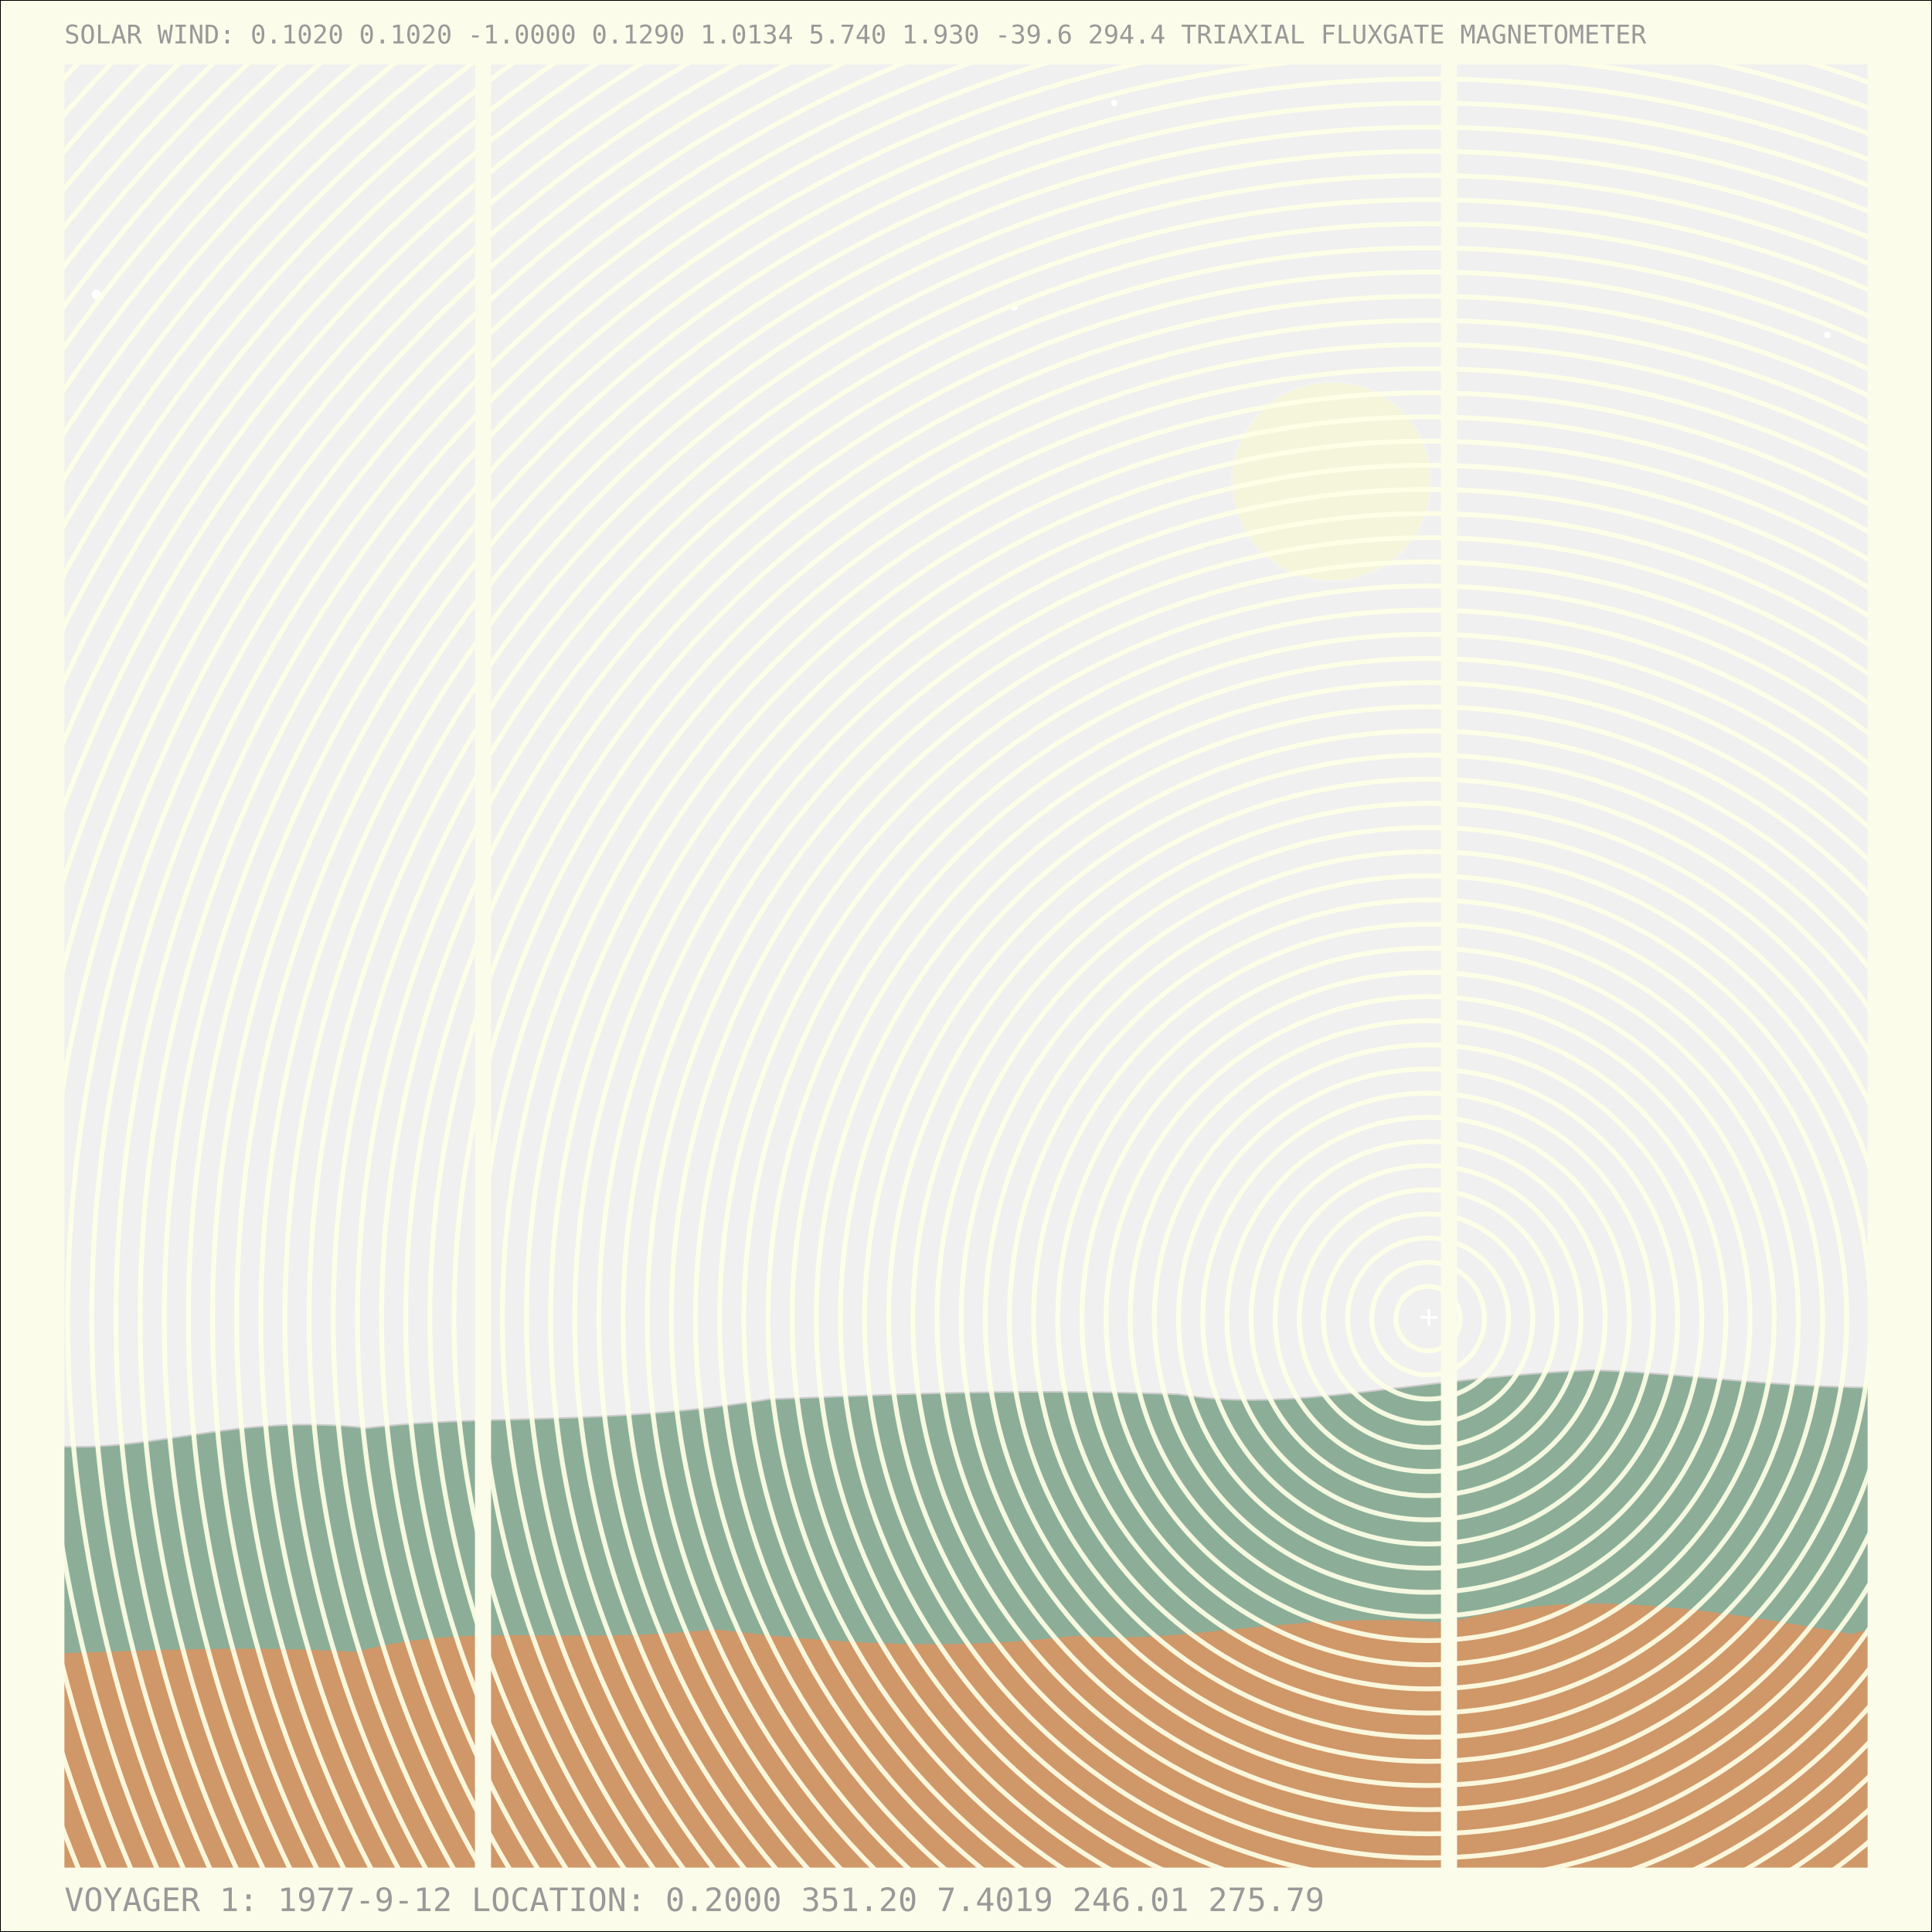
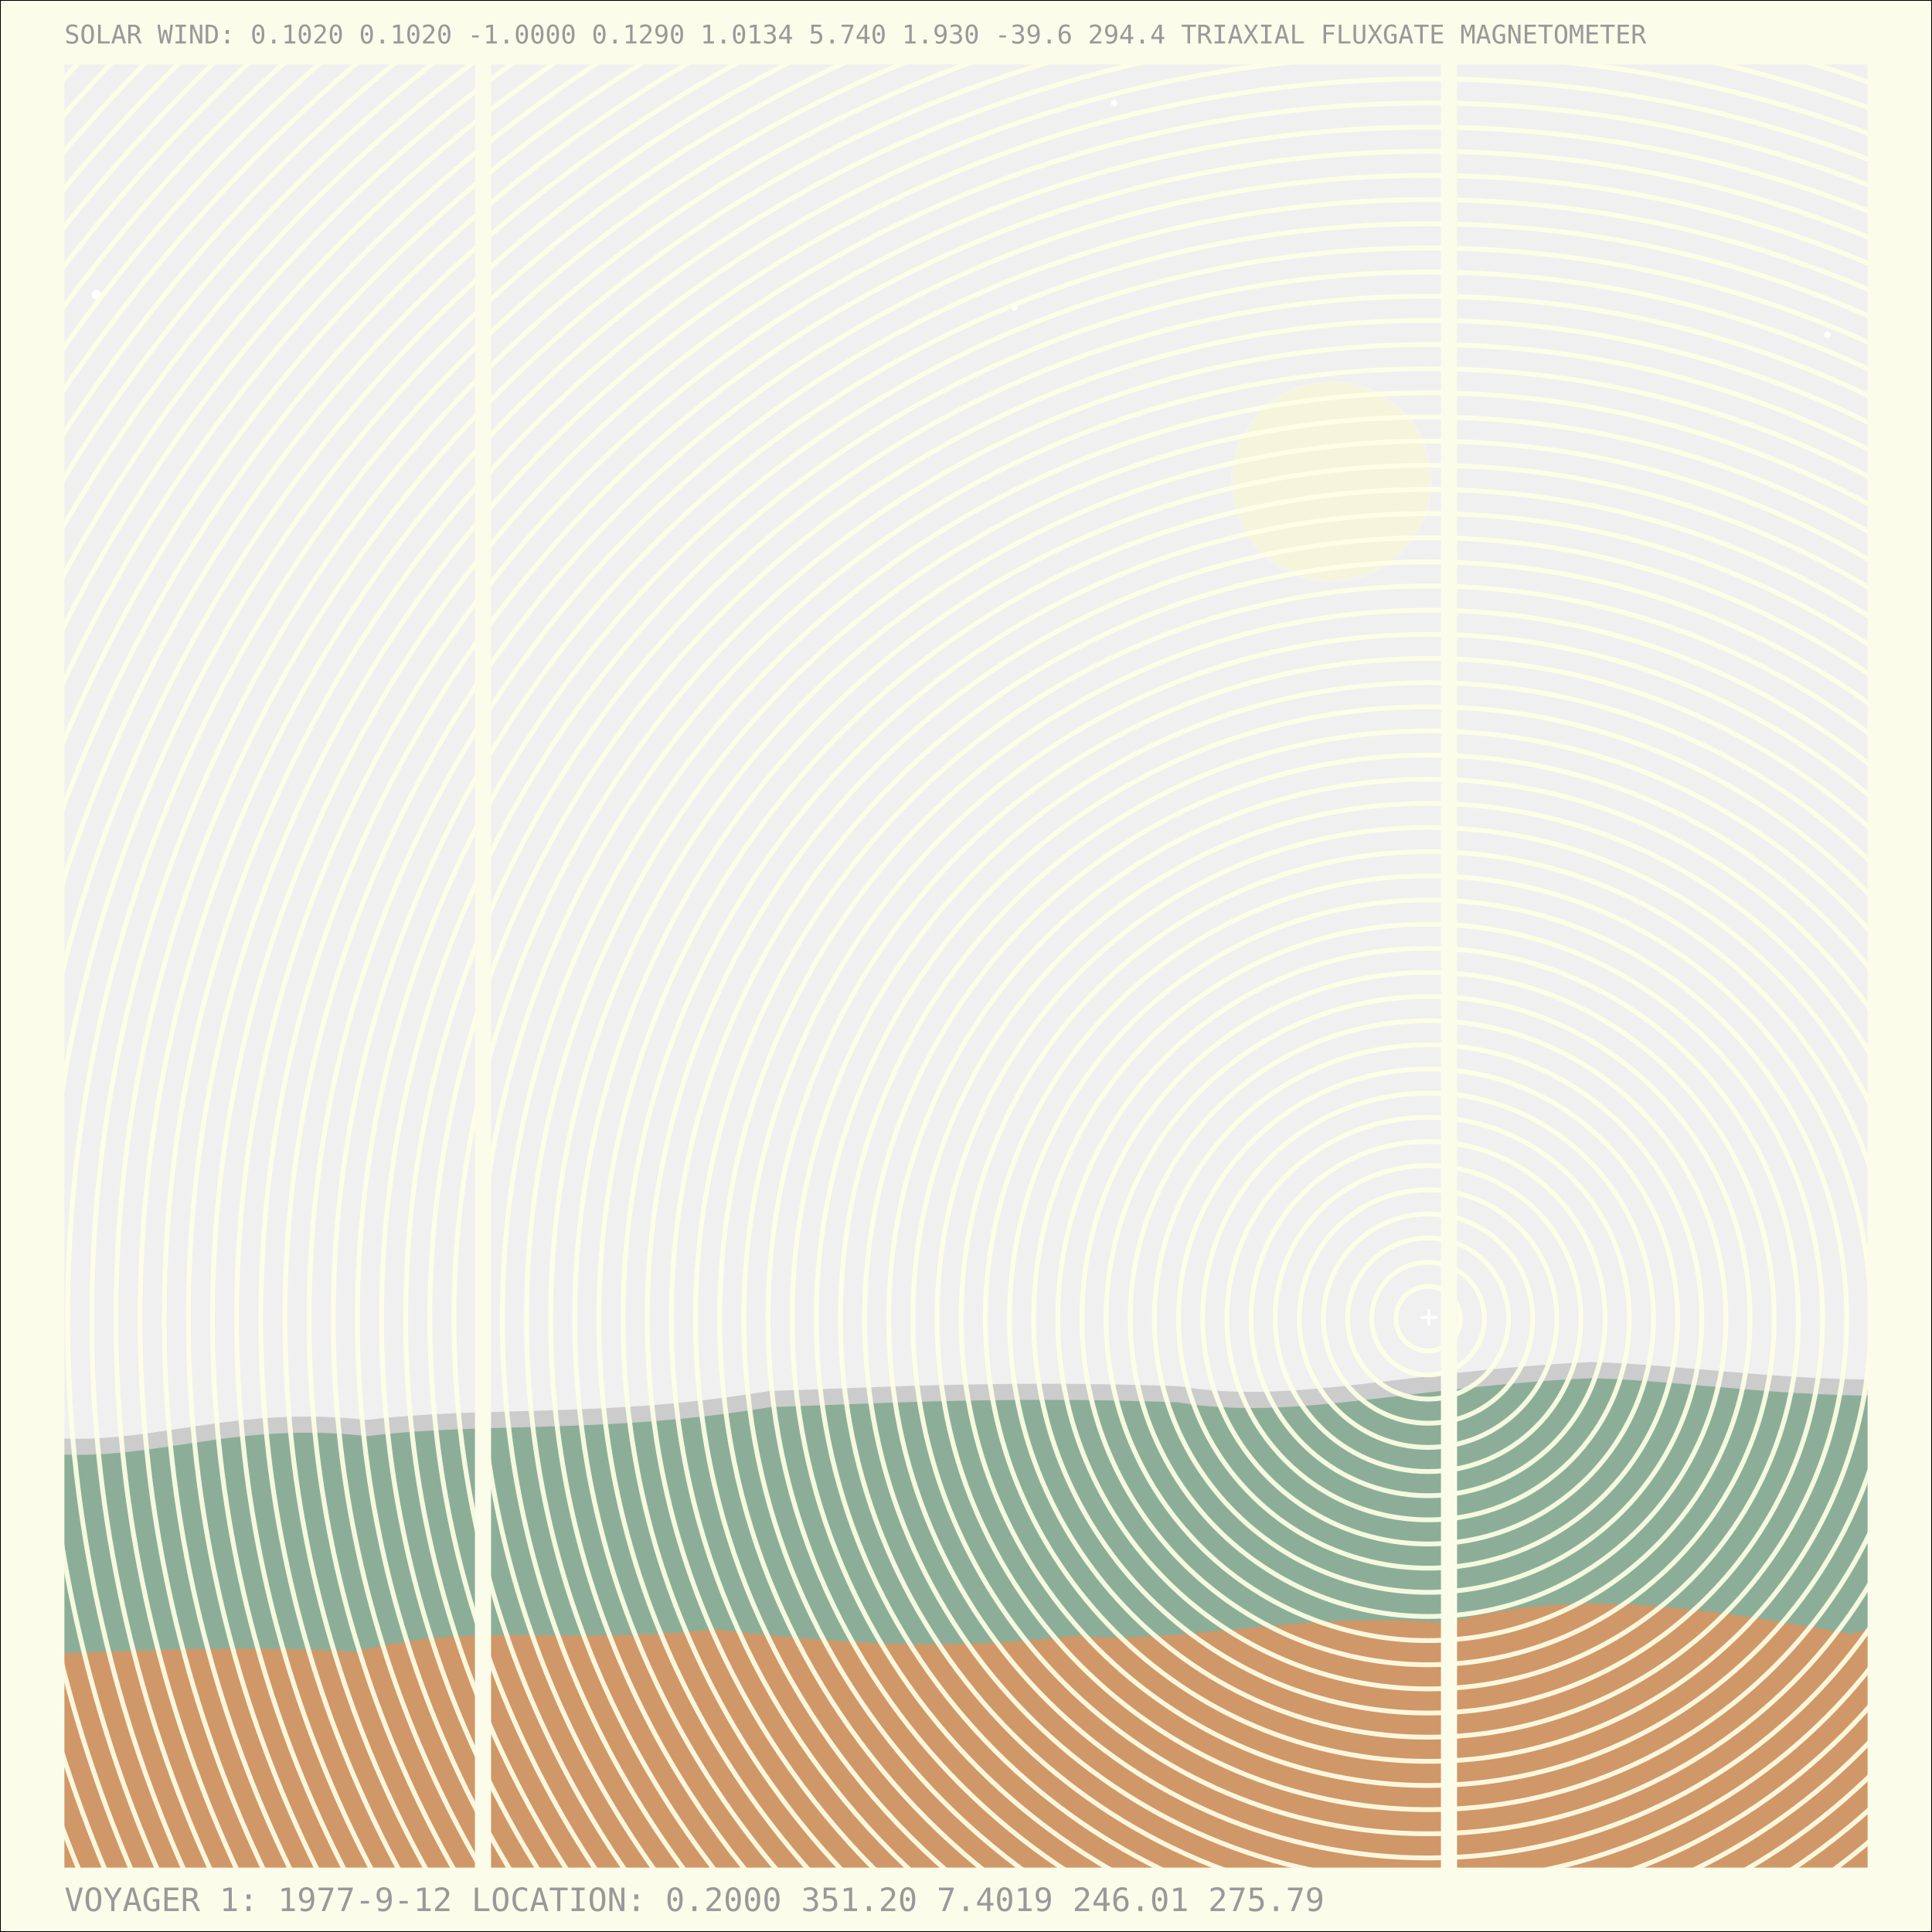
<svg xmlns="http://www.w3.org/2000/svg" width="1200px" height="1200px" viewBox="0 0 1200 1200" style="background-color:#3C4258" version="1.1">
  <defs>
    <filter id="shadow">
      <feDropShadow dx="-0.043" dy="-0.324" stdDeviation="0.969" />
    </filter>
  </defs>
  <circle cx="630" cy="191" r="2" fill-opacity="1" fill="#ffffff" />
  <circle cx="1135" cy="208" r="2" fill-opacity="1" fill="#ffffff" />
  <circle cx="827" cy="299" r="62" fill="#F5F5DC" stroke="#f3f3f3" stroke-width="1" />
  <circle cx="692" cy="64" r="2" fill-opacity="1" fill="#ffffff" />
  <circle cx="60" cy="183" r="3" fill-opacity="1" fill="#ffffff" />
  <circle cx="1192" cy="415" r="2" fill-opacity="1" fill="#ffffff" />
-   <path d="M 0 893.0 c 79 19 132 -17 228 -6 73 -9 147 -1 250 -18 63 -2 142 -7 254 -3 70 12 144 -10 257 -15 69 2 147 17 237 8 75 16 145 11 236 -10 68 -18 122 16 229 8 71 -9 129 -4 231 -2 65 -12 149 3 255 -4 l -40 1200 H 0 Z" fill="#8CAE98" stroke="#cccccc" stroke-width="1" />
+   <path d="M 0 893.0 c 79 19 132 -17 228 -6 73 -9 147 -1 250 -18 63 -2 142 -7 254 -3 70 12 144 -10 257 -15 69 2 147 17 237 8 75 16 145 11 236 -10 68 -18 122 16 229 8 71 -9 129 -4 231 -2 65 -12 149 3 255 -4 l -40 1200 H 0 Z" fill="#8CAE98" stroke="#cccccc" stroke-width="10" />
  <path d="M 0 1028.0 c 60 -1 141 -7 221 -2 71 -19 131 -4 223 -14 69 8 141 14 224 4 68 6 138 -16 230 -8 67 -17 120 -17 252 7 65 -20 149 2 231 -16 62 6 126 -15 243 -18 61 14 142 -14 221 -11 64 16 128 -2 257 -3 l -40 1200 H 0 Z" fill="#D09768" />
  <circle cx="887" cy="819" r="2000" stroke-width="3" stroke-dasharray="0px 0px" fill="none" stroke="#feffe6" stroke-opacity="100%" opacity="92%" />
  <circle cx="887" cy="819" r="1985" stroke-width="3" stroke-dasharray="0px 0px" fill="none" stroke="#feffe6" stroke-opacity="100%" opacity="92%" />
  <circle cx="887" cy="819" r="1970" stroke-width="3" stroke-dasharray="0px 0px" fill="none" stroke="#feffe6" stroke-opacity="100%" opacity="92%" />
  <circle cx="887" cy="819" r="1955" stroke-width="3" stroke-dasharray="0px 0px" fill="none" stroke="#feffe6" stroke-opacity="100%" opacity="92%" />
  <circle cx="887" cy="819" r="1940" stroke-width="3" stroke-dasharray="0px 0px" fill="none" stroke="#feffe6" stroke-opacity="100%" opacity="92%" />
  <circle cx="887" cy="819" r="1925" stroke-width="3" stroke-dasharray="0px 0px" fill="none" stroke="#feffe6" stroke-opacity="100%" opacity="92%" />
  <circle cx="887" cy="819" r="1910" stroke-width="3" stroke-dasharray="0px 0px" fill="none" stroke="#feffe6" stroke-opacity="100%" opacity="92%" />
  <circle cx="887" cy="819" r="1895" stroke-width="3" stroke-dasharray="0px 0px" fill="none" stroke="#feffe6" stroke-opacity="100%" opacity="92%" />
  <circle cx="887" cy="819" r="1880" stroke-width="3" stroke-dasharray="0px 0px" fill="none" stroke="#feffe6" stroke-opacity="100%" opacity="92%" />
  <circle cx="887" cy="819" r="1865" stroke-width="3" stroke-dasharray="0px 0px" fill="none" stroke="#feffe6" stroke-opacity="100%" opacity="92%" />
  <circle cx="887" cy="819" r="1850" stroke-width="3" stroke-dasharray="0px 0px" fill="none" stroke="#feffe6" stroke-opacity="100%" opacity="92%" />
  <circle cx="887" cy="819" r="1835" stroke-width="3" stroke-dasharray="0px 0px" fill="none" stroke="#feffe6" stroke-opacity="100%" opacity="92%" />
  <circle cx="887" cy="819" r="1820" stroke-width="3" stroke-dasharray="0px 0px" fill="none" stroke="#feffe6" stroke-opacity="100%" opacity="92%" />
  <circle cx="887" cy="819" r="1805" stroke-width="3" stroke-dasharray="0px 0px" fill="none" stroke="#feffe6" stroke-opacity="100%" opacity="92%" />
  <circle cx="887" cy="819" r="1790" stroke-width="3" stroke-dasharray="0px 0px" fill="none" stroke="#feffe6" stroke-opacity="100%" opacity="92%" />
  <circle cx="887" cy="819" r="1775" stroke-width="3" stroke-dasharray="0px 0px" fill="none" stroke="#feffe6" stroke-opacity="100%" opacity="92%" />
  <circle cx="887" cy="819" r="1760" stroke-width="3" stroke-dasharray="0px 0px" fill="none" stroke="#feffe6" stroke-opacity="100%" opacity="92%" />
  <circle cx="887" cy="819" r="1745" stroke-width="3" stroke-dasharray="0px 0px" fill="none" stroke="#feffe6" stroke-opacity="100%" opacity="92%" />
  <circle cx="887" cy="819" r="1730" stroke-width="3" stroke-dasharray="0px 0px" fill="none" stroke="#feffe6" stroke-opacity="100%" opacity="92%" />
  <circle cx="887" cy="819" r="1715" stroke-width="3" stroke-dasharray="0px 0px" fill="none" stroke="#feffe6" stroke-opacity="100%" opacity="92%" />
  <circle cx="887" cy="819" r="1700" stroke-width="3" stroke-dasharray="0px 0px" fill="none" stroke="#feffe6" stroke-opacity="100%" opacity="92%" />
  <circle cx="887" cy="819" r="1685" stroke-width="3" stroke-dasharray="0px 0px" fill="none" stroke="#feffe6" stroke-opacity="100%" opacity="92%" />
  <circle cx="887" cy="819" r="1670" stroke-width="3" stroke-dasharray="0px 0px" fill="none" stroke="#feffe6" stroke-opacity="100%" opacity="92%" />
  <circle cx="887" cy="819" r="1655" stroke-width="3" stroke-dasharray="0px 0px" fill="none" stroke="#feffe6" stroke-opacity="100%" opacity="92%" />
  <circle cx="887" cy="819" r="1640" stroke-width="3" stroke-dasharray="0px 0px" fill="none" stroke="#feffe6" stroke-opacity="100%" opacity="92%" />
  <circle cx="887" cy="819" r="1625" stroke-width="3" stroke-dasharray="0px 0px" fill="none" stroke="#feffe6" stroke-opacity="100%" opacity="92%" />
  <circle cx="887" cy="819" r="1610" stroke-width="3" stroke-dasharray="0px 0px" fill="none" stroke="#feffe6" stroke-opacity="100%" opacity="92%" />
  <circle cx="887" cy="819" r="1595" stroke-width="3" stroke-dasharray="0px 0px" fill="none" stroke="#feffe6" stroke-opacity="100%" opacity="92%" />
  <circle cx="887" cy="819" r="1580" stroke-width="3" stroke-dasharray="0px 0px" fill="none" stroke="#feffe6" stroke-opacity="100%" opacity="92%" />
  <circle cx="887" cy="819" r="1565" stroke-width="3" stroke-dasharray="0px 0px" fill="none" stroke="#feffe6" stroke-opacity="100%" opacity="92%" />
  <circle cx="887" cy="819" r="1550" stroke-width="3" stroke-dasharray="0px 0px" fill="none" stroke="#feffe6" stroke-opacity="100%" opacity="92%" />
  <circle cx="887" cy="819" r="1535" stroke-width="3" stroke-dasharray="0px 0px" fill="none" stroke="#feffe6" stroke-opacity="100%" opacity="92%" />
  <circle cx="887" cy="819" r="1520" stroke-width="3" stroke-dasharray="0px 0px" fill="none" stroke="#feffe6" stroke-opacity="100%" opacity="92%" />
  <circle cx="887" cy="819" r="1505" stroke-width="3" stroke-dasharray="0px 0px" fill="none" stroke="#feffe6" stroke-opacity="100%" opacity="92%" />
  <circle cx="887" cy="819" r="1490" stroke-width="3" stroke-dasharray="0px 0px" fill="none" stroke="#feffe6" stroke-opacity="100%" opacity="92%" />
  <circle cx="887" cy="819" r="1475" stroke-width="3" stroke-dasharray="0px 0px" fill="none" stroke="#feffe6" stroke-opacity="100%" opacity="92%" />
  <circle cx="887" cy="819" r="1460" stroke-width="3" stroke-dasharray="0px 0px" fill="none" stroke="#feffe6" stroke-opacity="100%" opacity="92%" />
  <circle cx="887" cy="819" r="1445" stroke-width="3" stroke-dasharray="0px 0px" fill="none" stroke="#feffe6" stroke-opacity="100%" opacity="92%" />
  <circle cx="887" cy="819" r="1430" stroke-width="3" stroke-dasharray="0px 0px" fill="none" stroke="#feffe6" stroke-opacity="100%" opacity="92%" />
  <circle cx="887" cy="819" r="1415" stroke-width="3" stroke-dasharray="0px 0px" fill="none" stroke="#feffe6" stroke-opacity="100%" opacity="92%" />
  <circle cx="887" cy="819" r="1400" stroke-width="3" stroke-dasharray="0px 0px" fill="none" stroke="#feffe6" stroke-opacity="100%" opacity="92%" />
  <circle cx="887" cy="819" r="1385" stroke-width="3" stroke-dasharray="0px 0px" fill="none" stroke="#feffe6" stroke-opacity="100%" opacity="92%" />
  <circle cx="887" cy="819" r="1370" stroke-width="3" stroke-dasharray="0px 0px" fill="none" stroke="#feffe6" stroke-opacity="100%" opacity="92%" />
  <circle cx="887" cy="819" r="1355" stroke-width="3" stroke-dasharray="0px 0px" fill="none" stroke="#feffe6" stroke-opacity="100%" opacity="92%" />
  <circle cx="887" cy="819" r="1340" stroke-width="3" stroke-dasharray="0px 0px" fill="none" stroke="#feffe6" stroke-opacity="100%" opacity="92%" />
  <circle cx="887" cy="819" r="1325" stroke-width="3" stroke-dasharray="0px 0px" fill="none" stroke="#feffe6" stroke-opacity="100%" opacity="92%" />
  <circle cx="887" cy="819" r="1310" stroke-width="3" stroke-dasharray="0px 0px" fill="none" stroke="#feffe6" stroke-opacity="100%" opacity="92%" />
  <circle cx="887" cy="819" r="1295" stroke-width="3" stroke-dasharray="0px 0px" fill="none" stroke="#feffe6" stroke-opacity="100%" opacity="92%" />
  <circle cx="887" cy="819" r="1280" stroke-width="3" stroke-dasharray="0px 0px" fill="none" stroke="#feffe6" stroke-opacity="100%" opacity="92%" />
  <circle cx="887" cy="819" r="1265" stroke-width="3" stroke-dasharray="0px 0px" fill="none" stroke="#feffe6" stroke-opacity="100%" opacity="92%" />
  <circle cx="887" cy="819" r="1250" stroke-width="3" stroke-dasharray="0px 0px" fill="none" stroke="#feffe6" stroke-opacity="100%" opacity="92%" />
  <circle cx="887" cy="819" r="1235" stroke-width="3" stroke-dasharray="0px 0px" fill="none" stroke="#feffe6" stroke-opacity="100%" opacity="92%" />
  <circle cx="887" cy="819" r="1220" stroke-width="3" stroke-dasharray="0px 0px" fill="none" stroke="#feffe6" stroke-opacity="100%" opacity="92%" />
  <circle cx="887" cy="819" r="1205" stroke-width="3" stroke-dasharray="0px 0px" fill="none" stroke="#feffe6" stroke-opacity="100%" opacity="92%" />
  <circle cx="887" cy="819" r="1190" stroke-width="3" stroke-dasharray="0px 0px" fill="none" stroke="#feffe6" stroke-opacity="100%" opacity="92%" />
  <circle cx="887" cy="819" r="1175" stroke-width="3" stroke-dasharray="0px 0px" fill="none" stroke="#feffe6" stroke-opacity="100%" opacity="92%" />
  <circle cx="887" cy="819" r="1160" stroke-width="3" stroke-dasharray="0px 0px" fill="none" stroke="#feffe6" stroke-opacity="100%" opacity="92%" />
  <circle cx="887" cy="819" r="1145" stroke-width="3" stroke-dasharray="0px 0px" fill="none" stroke="#feffe6" stroke-opacity="100%" opacity="92%" />
  <circle cx="887" cy="819" r="1130" stroke-width="3" stroke-dasharray="0px 0px" fill="none" stroke="#feffe6" stroke-opacity="100%" opacity="92%" />
  <circle cx="887" cy="819" r="1115" stroke-width="3" stroke-dasharray="0px 0px" fill="none" stroke="#feffe6" stroke-opacity="100%" opacity="92%" />
  <circle cx="887" cy="819" r="1100" stroke-width="3" stroke-dasharray="0px 0px" fill="none" stroke="#feffe6" stroke-opacity="100%" opacity="92%" />
  <circle cx="887" cy="819" r="1085" stroke-width="3" stroke-dasharray="0px 0px" fill="none" stroke="#feffe6" stroke-opacity="100%" opacity="92%" />
  <circle cx="887" cy="819" r="1070" stroke-width="3" stroke-dasharray="0px 0px" fill="none" stroke="#feffe6" stroke-opacity="100%" opacity="92%" />
  <circle cx="887" cy="819" r="1055" stroke-width="3" stroke-dasharray="0px 0px" fill="none" stroke="#feffe6" stroke-opacity="100%" opacity="92%" />
  <circle cx="887" cy="819" r="1040" stroke-width="3" stroke-dasharray="0px 0px" fill="none" stroke="#feffe6" stroke-opacity="100%" opacity="92%" />
  <circle cx="887" cy="819" r="1025" stroke-width="3" stroke-dasharray="0px 0px" fill="none" stroke="#feffe6" stroke-opacity="100%" opacity="92%" />
  <circle cx="887" cy="819" r="1010" stroke-width="3" stroke-dasharray="0px 0px" fill="none" stroke="#feffe6" stroke-opacity="100%" opacity="92%" />
  <circle cx="887" cy="819" r="995" stroke-width="3" stroke-dasharray="0px 0px" fill="none" stroke="#feffe6" stroke-opacity="100%" opacity="92%" />
  <circle cx="887" cy="819" r="980" stroke-width="3" stroke-dasharray="0px 0px" fill="none" stroke="#feffe6" stroke-opacity="100%" opacity="92%" />
  <circle cx="887" cy="819" r="965" stroke-width="3" stroke-dasharray="0px 0px" fill="none" stroke="#feffe6" stroke-opacity="100%" opacity="92%" />
  <circle cx="887" cy="819" r="950" stroke-width="3" stroke-dasharray="0px 0px" fill="none" stroke="#feffe6" stroke-opacity="100%" opacity="92%" />
  <circle cx="887" cy="819" r="935" stroke-width="3" stroke-dasharray="0px 0px" fill="none" stroke="#feffe6" stroke-opacity="100%" opacity="92%" />
  <circle cx="887" cy="819" r="920" stroke-width="3" stroke-dasharray="0px 0px" fill="none" stroke="#feffe6" stroke-opacity="100%" opacity="92%" />
  <circle cx="887" cy="819" r="905" stroke-width="3" stroke-dasharray="0px 0px" fill="none" stroke="#feffe6" stroke-opacity="100%" opacity="92%" />
  <circle cx="887" cy="819" r="890" stroke-width="3" stroke-dasharray="0px 0px" fill="none" stroke="#feffe6" stroke-opacity="100%" opacity="92%" />
  <circle cx="887" cy="819" r="875" stroke-width="3" stroke-dasharray="0px 0px" fill="none" stroke="#feffe6" stroke-opacity="100%" opacity="92%" />
  <circle cx="887" cy="819" r="860" stroke-width="3" stroke-dasharray="0px 0px" fill="none" stroke="#feffe6" stroke-opacity="100%" opacity="92%" />
  <circle cx="887" cy="819" r="845" stroke-width="3" stroke-dasharray="0px 0px" fill="none" stroke="#feffe6" stroke-opacity="100%" opacity="92%" />
  <circle cx="887" cy="819" r="830" stroke-width="3" stroke-dasharray="0px 0px" fill="none" stroke="#feffe6" stroke-opacity="100%" opacity="92%" />
  <circle cx="887" cy="819" r="815" stroke-width="3" stroke-dasharray="0px 0px" fill="none" stroke="#feffe6" stroke-opacity="100%" opacity="92%" />
  <circle cx="887" cy="819" r="800" stroke-width="3" stroke-dasharray="0px 0px" fill="none" stroke="#feffe6" stroke-opacity="100%" opacity="92%" />
  <circle cx="887" cy="819" r="785" stroke-width="3" stroke-dasharray="0px 0px" fill="none" stroke="#feffe6" stroke-opacity="100%" opacity="92%" />
  <circle cx="887" cy="819" r="770" stroke-width="3" stroke-dasharray="0px 0px" fill="none" stroke="#feffe6" stroke-opacity="100%" opacity="92%" />
  <circle cx="887" cy="819" r="755" stroke-width="3" stroke-dasharray="0px 0px" fill="none" stroke="#feffe6" stroke-opacity="100%" opacity="92%" />
  <circle cx="887" cy="819" r="740" stroke-width="3" stroke-dasharray="0px 0px" fill="none" stroke="#feffe6" stroke-opacity="100%" opacity="92%" />
  <circle cx="887" cy="819" r="725" stroke-width="3" stroke-dasharray="0px 0px" fill="none" stroke="#feffe6" stroke-opacity="100%" opacity="92%" />
  <circle cx="887" cy="819" r="710" stroke-width="3" stroke-dasharray="0px 0px" fill="none" stroke="#feffe6" stroke-opacity="100%" opacity="92%" />
  <circle cx="887" cy="819" r="695" stroke-width="3" stroke-dasharray="0px 0px" fill="none" stroke="#feffe6" stroke-opacity="100%" opacity="92%" />
  <circle cx="887" cy="819" r="680" stroke-width="3" stroke-dasharray="0px 0px" fill="none" stroke="#feffe6" stroke-opacity="100%" opacity="92%" />
  <circle cx="887" cy="819" r="665" stroke-width="3" stroke-dasharray="0px 0px" fill="none" stroke="#feffe6" stroke-opacity="100%" opacity="92%" />
  <circle cx="887" cy="819" r="650" stroke-width="3" stroke-dasharray="0px 0px" fill="none" stroke="#feffe6" stroke-opacity="100%" opacity="92%" />
  <circle cx="887" cy="819" r="635" stroke-width="3" stroke-dasharray="0px 0px" fill="none" stroke="#feffe6" stroke-opacity="100%" opacity="92%" />
  <circle cx="887" cy="819" r="620" stroke-width="3" stroke-dasharray="0px 0px" fill="none" stroke="#feffe6" stroke-opacity="100%" opacity="92%" />
  <circle cx="887" cy="819" r="605" stroke-width="3" stroke-dasharray="0px 0px" fill="none" stroke="#feffe6" stroke-opacity="100%" opacity="92%" />
  <circle cx="887" cy="819" r="590" stroke-width="3" stroke-dasharray="0px 0px" fill="none" stroke="#feffe6" stroke-opacity="100%" opacity="92%" />
  <circle cx="887" cy="819" r="575" stroke-width="3" stroke-dasharray="0px 0px" fill="none" stroke="#feffe6" stroke-opacity="100%" opacity="92%" />
  <circle cx="887" cy="819" r="560" stroke-width="3" stroke-dasharray="0px 0px" fill="none" stroke="#feffe6" stroke-opacity="100%" opacity="92%" />
  <circle cx="887" cy="819" r="545" stroke-width="3" stroke-dasharray="0px 0px" fill="none" stroke="#feffe6" stroke-opacity="100%" opacity="92%" />
  <circle cx="887" cy="819" r="530" stroke-width="3" stroke-dasharray="0px 0px" fill="none" stroke="#feffe6" stroke-opacity="100%" opacity="92%" />
  <circle cx="887" cy="819" r="515" stroke-width="3" stroke-dasharray="0px 0px" fill="none" stroke="#feffe6" stroke-opacity="100%" opacity="92%" />
  <circle cx="887" cy="819" r="500" stroke-width="3" stroke-dasharray="0px 0px" fill="none" stroke="#feffe6" stroke-opacity="100%" opacity="92%" />
  <circle cx="887" cy="819" r="485" stroke-width="3" stroke-dasharray="0px 0px" fill="none" stroke="#feffe6" stroke-opacity="100%" opacity="92%" />
  <circle cx="887" cy="819" r="470" stroke-width="3" stroke-dasharray="0px 0px" fill="none" stroke="#feffe6" stroke-opacity="100%" opacity="92%" />
  <circle cx="887" cy="819" r="455" stroke-width="3" stroke-dasharray="0px 0px" fill="none" stroke="#feffe6" stroke-opacity="100%" opacity="92%" />
  <circle cx="887" cy="819" r="440" stroke-width="3" stroke-dasharray="0px 0px" fill="none" stroke="#feffe6" stroke-opacity="100%" opacity="92%" />
  <circle cx="887" cy="819" r="425" stroke-width="3" stroke-dasharray="0px 0px" fill="none" stroke="#feffe6" stroke-opacity="100%" opacity="92%" />
  <circle cx="887" cy="819" r="410" stroke-width="3" stroke-dasharray="0px 0px" fill="none" stroke="#feffe6" stroke-opacity="100%" opacity="92%" />
  <circle cx="887" cy="819" r="395" stroke-width="3" stroke-dasharray="0px 0px" fill="none" stroke="#feffe6" stroke-opacity="100%" opacity="92%" />
  <circle cx="887" cy="819" r="380" stroke-width="3" stroke-dasharray="0px 0px" fill="none" stroke="#feffe6" stroke-opacity="100%" opacity="92%" />
  <circle cx="887" cy="819" r="365" stroke-width="3" stroke-dasharray="0px 0px" fill="none" stroke="#feffe6" stroke-opacity="100%" opacity="92%" />
  <circle cx="887" cy="819" r="350" stroke-width="3" stroke-dasharray="0px 0px" fill="none" stroke="#feffe6" stroke-opacity="100%" opacity="92%" />
  <circle cx="887" cy="819" r="335" stroke-width="3" stroke-dasharray="0px 0px" fill="none" stroke="#feffe6" stroke-opacity="100%" opacity="92%" />
  <circle cx="887" cy="819" r="320" stroke-width="3" stroke-dasharray="0px 0px" fill="none" stroke="#feffe6" stroke-opacity="100%" opacity="92%" />
  <circle cx="887" cy="819" r="305" stroke-width="3" stroke-dasharray="0px 0px" fill="none" stroke="#feffe6" stroke-opacity="100%" opacity="92%" />
  <circle cx="887" cy="819" r="290" stroke-width="3" stroke-dasharray="0px 0px" fill="none" stroke="#feffe6" stroke-opacity="100%" opacity="92%" />
  <circle cx="887" cy="819" r="275" stroke-width="3" stroke-dasharray="0px 0px" fill="none" stroke="#feffe6" stroke-opacity="100%" opacity="92%" />
  <circle cx="887" cy="819" r="260" stroke-width="3" stroke-dasharray="0px 0px" fill="none" stroke="#feffe6" stroke-opacity="100%" opacity="92%" />
  <circle cx="887" cy="819" r="245" stroke-width="3" stroke-dasharray="0px 0px" fill="none" stroke="#feffe6" stroke-opacity="100%" opacity="92%" />
  <circle cx="887" cy="819" r="230" stroke-width="3" stroke-dasharray="0px 0px" fill="none" stroke="#feffe6" stroke-opacity="100%" opacity="92%" />
  <circle cx="887" cy="819" r="215" stroke-width="3" stroke-dasharray="0px 0px" fill="none" stroke="#feffe6" stroke-opacity="100%" opacity="92%" />
  <circle cx="887" cy="819" r="200" stroke-width="3" stroke-dasharray="0px 0px" fill="none" stroke="#feffe6" stroke-opacity="100%" opacity="92%" />
  <circle cx="887" cy="819" r="185" stroke-width="3" stroke-dasharray="0px 0px" fill="none" stroke="#feffe6" stroke-opacity="100%" opacity="92%" />
  <circle cx="887" cy="819" r="170" stroke-width="3" stroke-dasharray="0px 0px" fill="none" stroke="#feffe6" stroke-opacity="100%" opacity="92%" />
  <circle cx="887" cy="819" r="155" stroke-width="3" stroke-dasharray="0px 0px" fill="none" stroke="#feffe6" stroke-opacity="100%" opacity="92%" />
  <circle cx="887" cy="819" r="140" stroke-width="3" stroke-dasharray="0px 0px" fill="none" stroke="#feffe6" stroke-opacity="100%" opacity="92%" />
  <circle cx="887" cy="819" r="125" stroke-width="3" stroke-dasharray="0px 0px" fill="none" stroke="#feffe6" stroke-opacity="100%" opacity="92%" />
  <circle cx="887" cy="819" r="110" stroke-width="3" stroke-dasharray="0px 0px" fill="none" stroke="#feffe6" stroke-opacity="100%" opacity="92%" />
  <circle cx="887" cy="819" r="95" stroke-width="3" stroke-dasharray="0px 0px" fill="none" stroke="#feffe6" stroke-opacity="100%" opacity="92%" />
  <circle cx="887" cy="819" r="80" stroke-width="3" stroke-dasharray="0px 0px" fill="none" stroke="#feffe6" stroke-opacity="100%" opacity="92%" />
  <circle cx="887" cy="819" r="65" stroke-width="3" stroke-dasharray="0px 0px" fill="none" stroke="#feffe6" stroke-opacity="100%" opacity="92%" />
  <circle cx="887" cy="819" r="50" stroke-width="3" stroke-dasharray="0px 0px" fill="none" stroke="#feffe6" stroke-opacity="100%" opacity="92%" />
  <circle cx="887" cy="819" r="35" stroke-width="3" stroke-dasharray="0px 0px" fill="none" stroke="#feffe6" stroke-opacity="100%" opacity="92%" />
  <circle cx="887" cy="819" r="20" stroke-width="3" stroke-dasharray="0px 0px" fill="none" stroke="#feffe6" stroke-opacity="100%" opacity="92%" />
  <style>
        .voyager {
            font: 20px monospace;
            fill: #ffffff;
        }
    </style>
  <text x="881.5" y="824.5" class="voyager">+</text>
  <rect x="0" y="0" width="1200" height="1200" style="stroke:#fcfceb; fill: none;stroke-width:80px" />
  <g id="triptych">
    <line x1="300.0" y1="0" x2="300.0" y2="1200" style="stroke:#fcfceb;stroke-width:10px;" />
    <line x1="900.0" y1="0" x2="900.0" y2="1200" style="stroke:#fcfceb;stroke-width:10px;" />
  </g>
  <rect x="0" y="0" width="1200" height="1200" style="stroke: #000000; fill: none;stroke-width:1px" />
  <style>
        .label {
            font: 20px monospace;
            fill: #999999;
        }
    </style>
  <g id="label">
    <text x="40" y="1187" class="label">VOYAGER 1: 1977-9-12 LOCATION: 0.2000 351.20 7.4019 246.01
            275.79</text>
  </g>
  <style>
        .top_label {
            font: 16px monospace;
            fill: #999999;
        }
    </style>
  <g id="top_label">
    <text x="40" y="27" class="top_label">SOLAR WIND: 0.1020 0.1020 -1.0000 0.1290 1.0134 5.740 1.930
            -39.6 294.4 TRIAXIAL FLUXGATE MAGNETOMETER</text>
  </g>
</svg>
